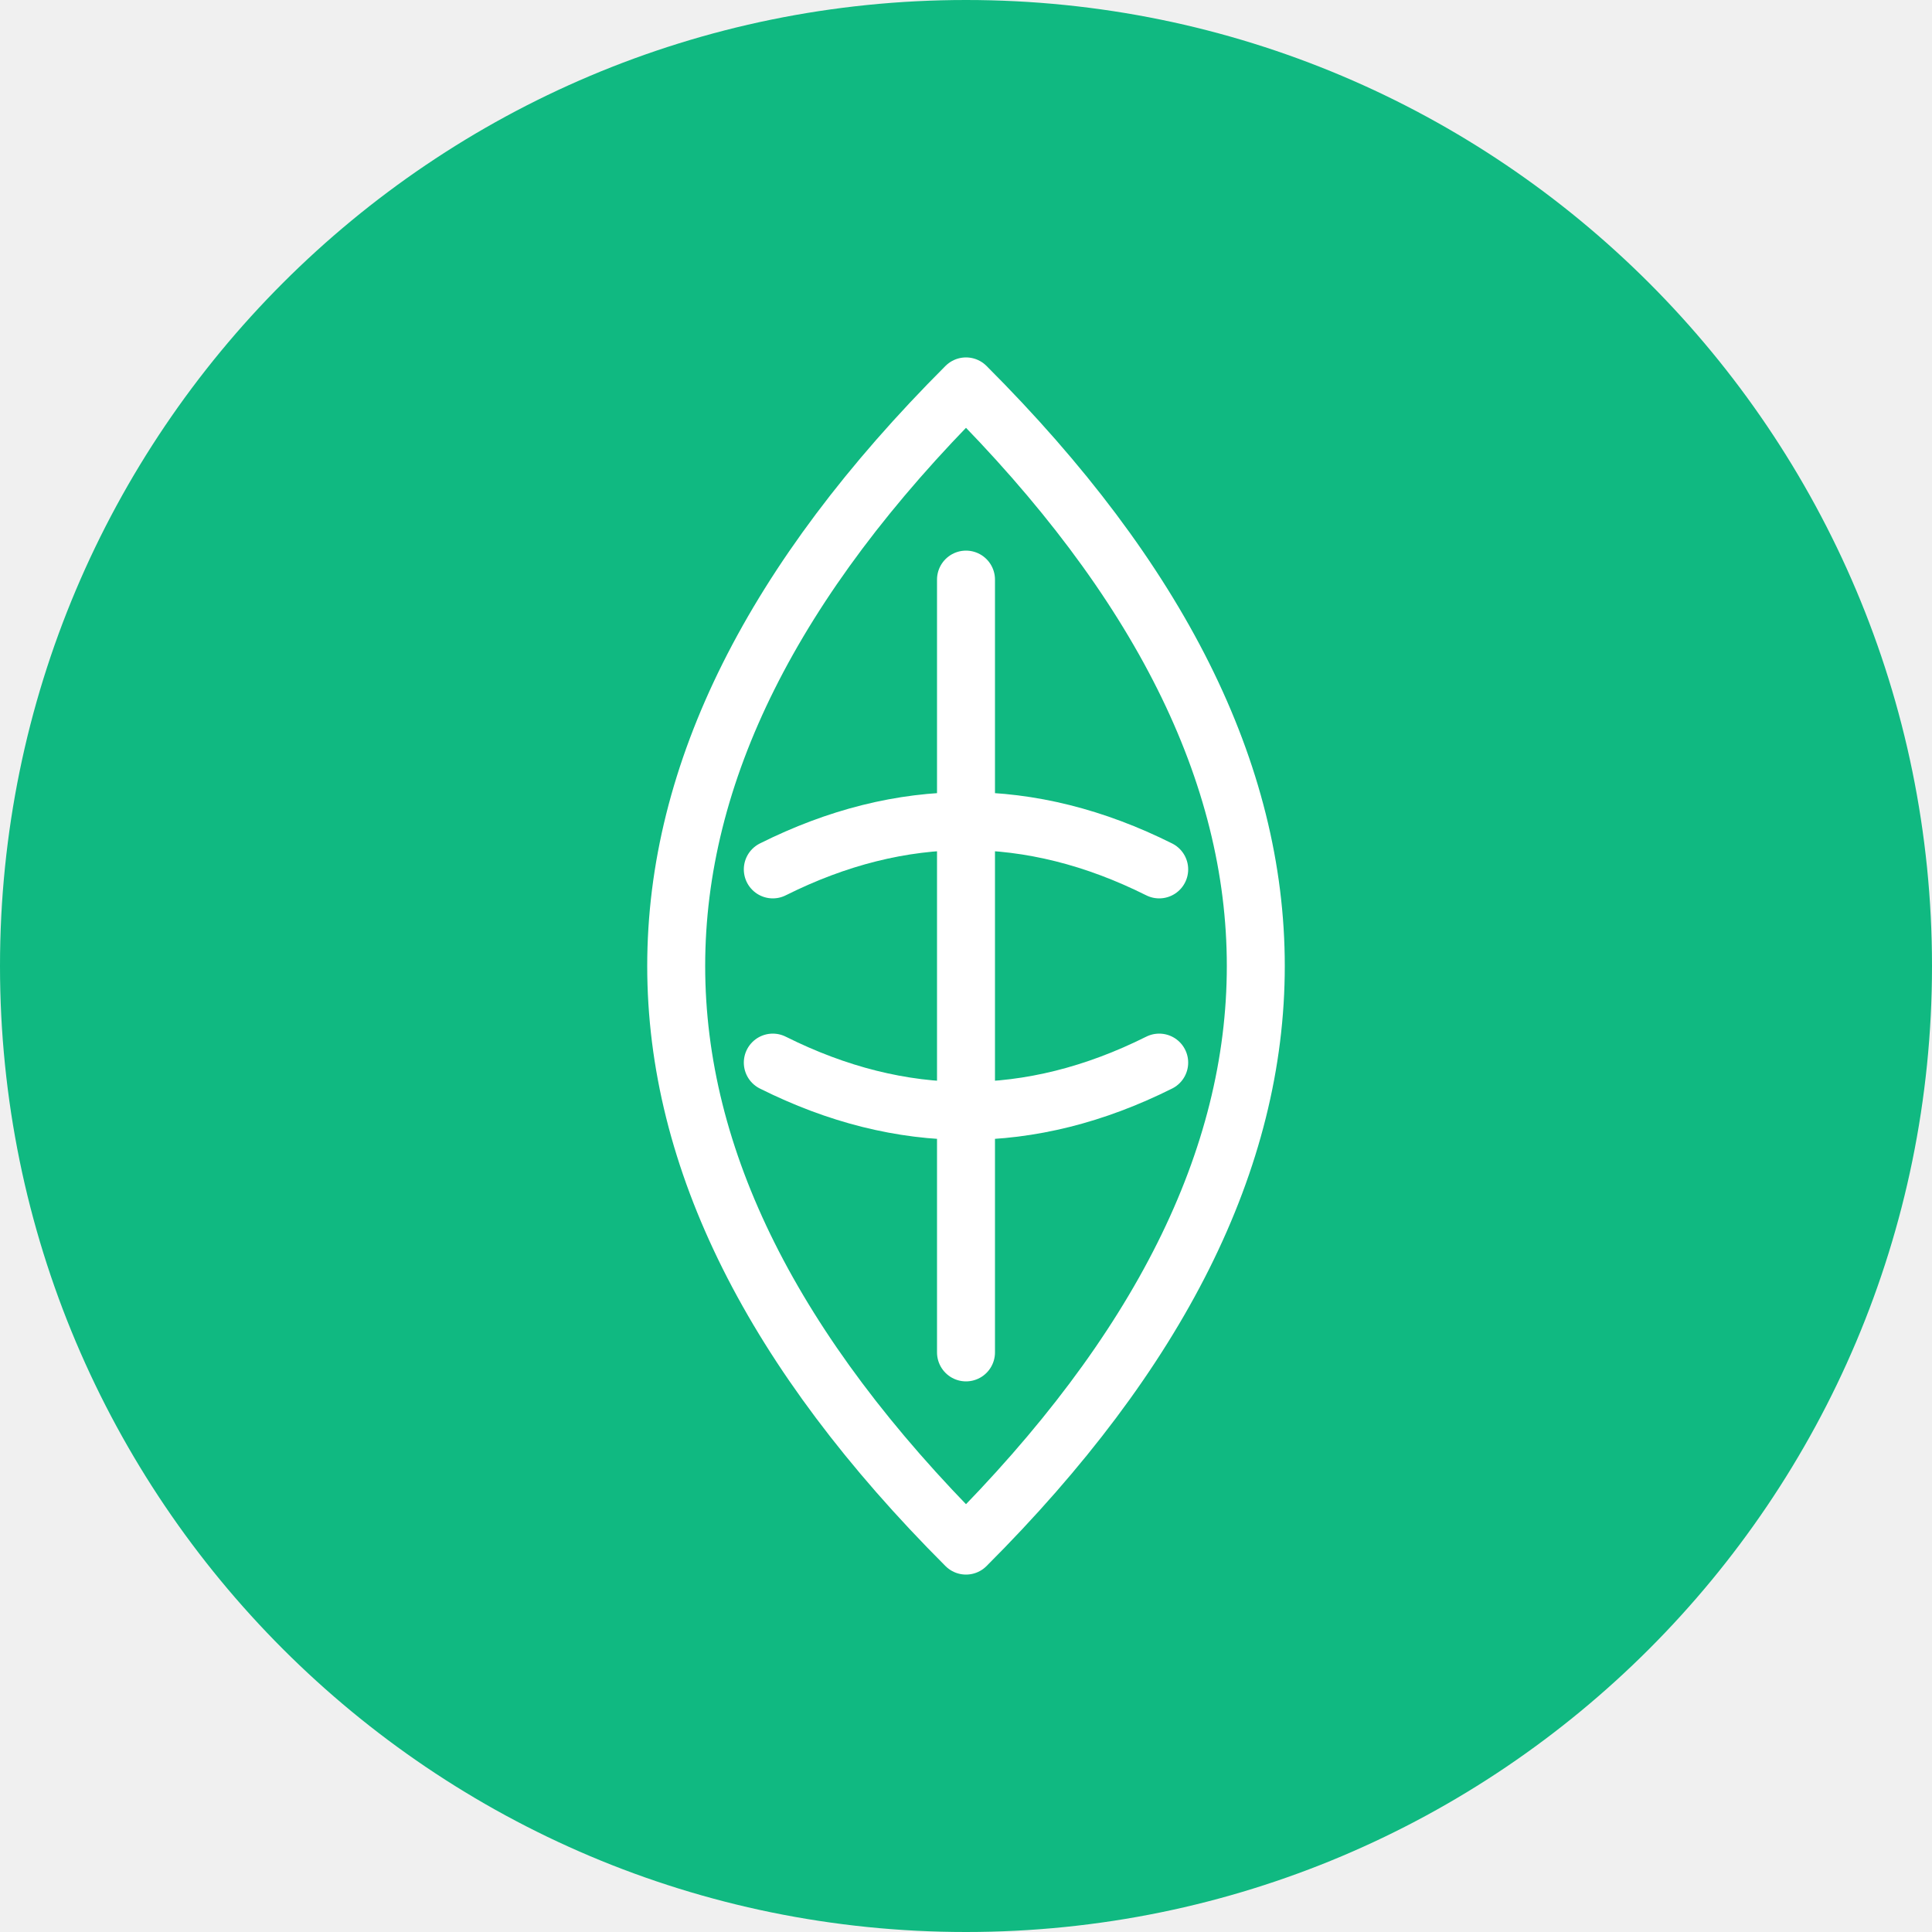
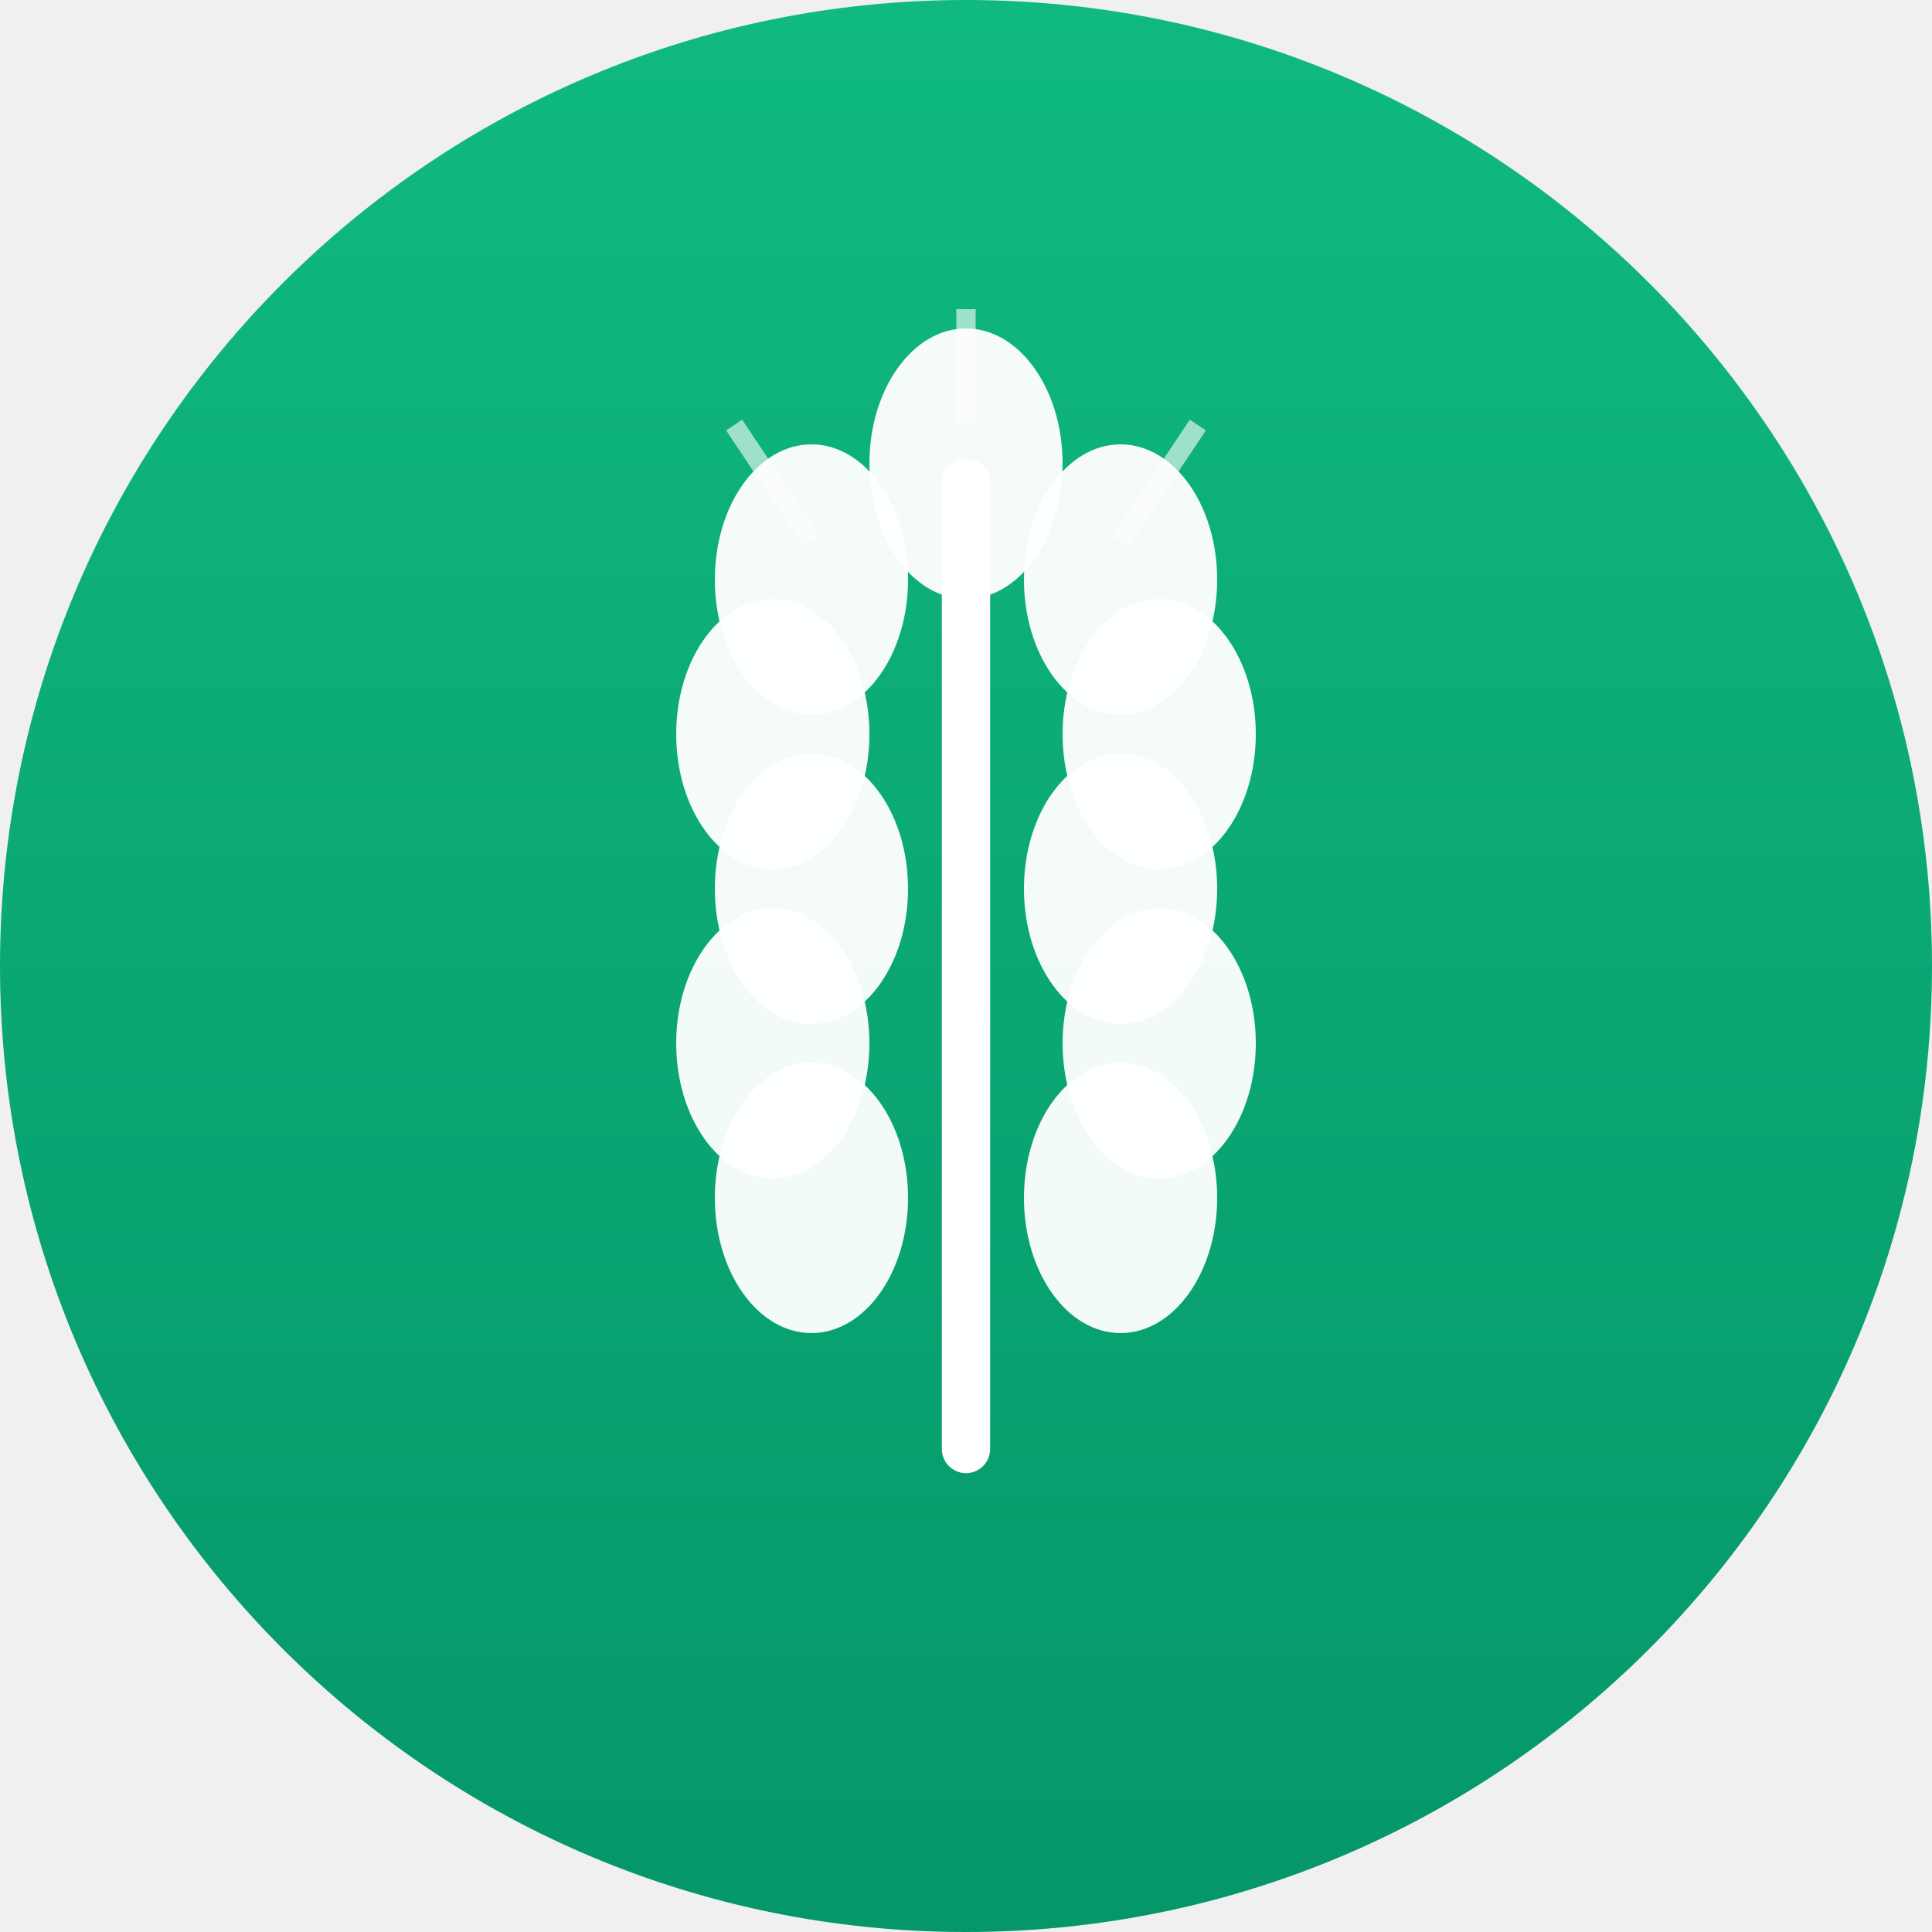
<svg xmlns="http://www.w3.org/2000/svg" viewBox="0 0 100 100">
-   <circle cx="50" cy="50" r="50" fill="#10b981" />
-   <path d="M50 20 Q35 35 35 50 Q35 65 50 80 Q65 65 65 50 Q65 35 50 20 M50 30 L50 70 M40 45 Q50 40 60 45 M40 55 Q50 60 60 55" stroke="white" stroke-width="3" fill="none" stroke-linecap="round" stroke-linejoin="round" />
+   <defs>
+     <linearGradient id="bgGradient" x1="0%" y1="0%" x2="0%" y2="100%">
+       <stop offset="0%" style="stop-color:#10b981;stop-opacity:1" />
+       <stop offset="100%" style="stop-color:#059669;stop-opacity:1" />
+     </linearGradient>
+   </defs>
+   <circle cx="50" cy="50" r="50" fill="url(#bgGradient)" />
+   <line x1="50" y1="75" x2="50" y2="25" stroke="white" stroke-width="2.5" stroke-linecap="round" />
+   <ellipse cx="42" cy="30" rx="5" ry="7" fill="white" opacity="0.95" />
+   <ellipse cx="40" cy="38" rx="5" ry="7" fill="white" opacity="0.95" />
+   <ellipse cx="42" cy="46" rx="5" ry="7" fill="white" opacity="0.95" />
+   <ellipse cx="40" cy="54" rx="5" ry="7" fill="white" opacity="0.95" />
+   <ellipse cx="42" cy="62" rx="5" ry="7" fill="white" opacity="0.95" />
+   <ellipse cx="58" cy="30" rx="5" ry="7" fill="white" opacity="0.95" />
+   <ellipse cx="60" cy="38" rx="5" ry="7" fill="white" opacity="0.95" />
+   <ellipse cx="58" cy="46" rx="5" ry="7" fill="white" opacity="0.95" />
+   <ellipse cx="60" cy="54" rx="5" ry="7" fill="white" opacity="0.95" />
+   <ellipse cx="58" cy="62" rx="5" ry="7" fill="white" opacity="0.95" />
+   <ellipse cx="50" cy="24" rx="5" ry="7" fill="white" opacity="0.95" />
+   <line x1="42" y1="28" x2="38" y2="22" stroke="white" stroke-width="1" opacity="0.6" />
+   <line x1="58" y1="28" x2="62" y2="22" stroke="white" stroke-width="1" opacity="0.6" />
+   <line x1="50" y1="22" x2="50" y2="16" stroke="white" stroke-width="1" opacity="0.6" />
</svg>
